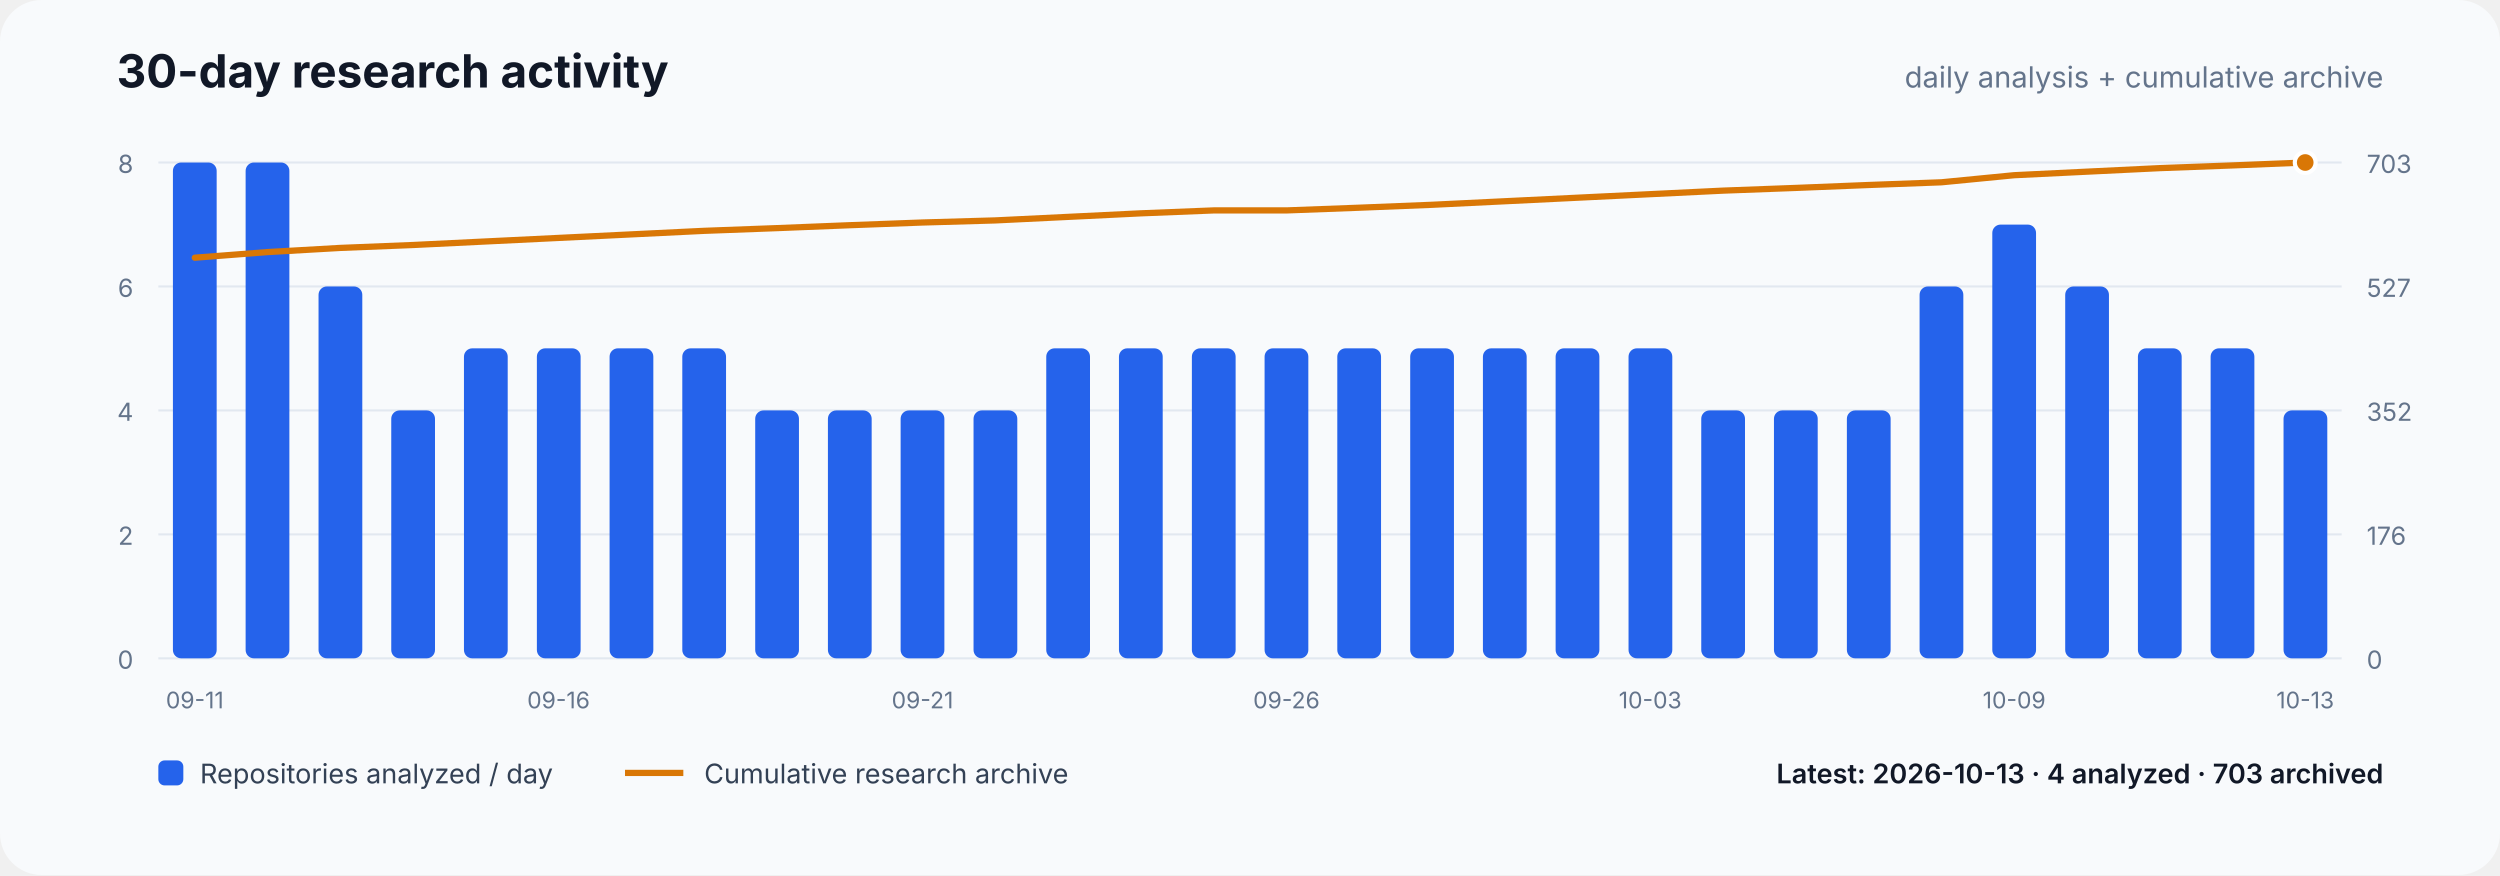
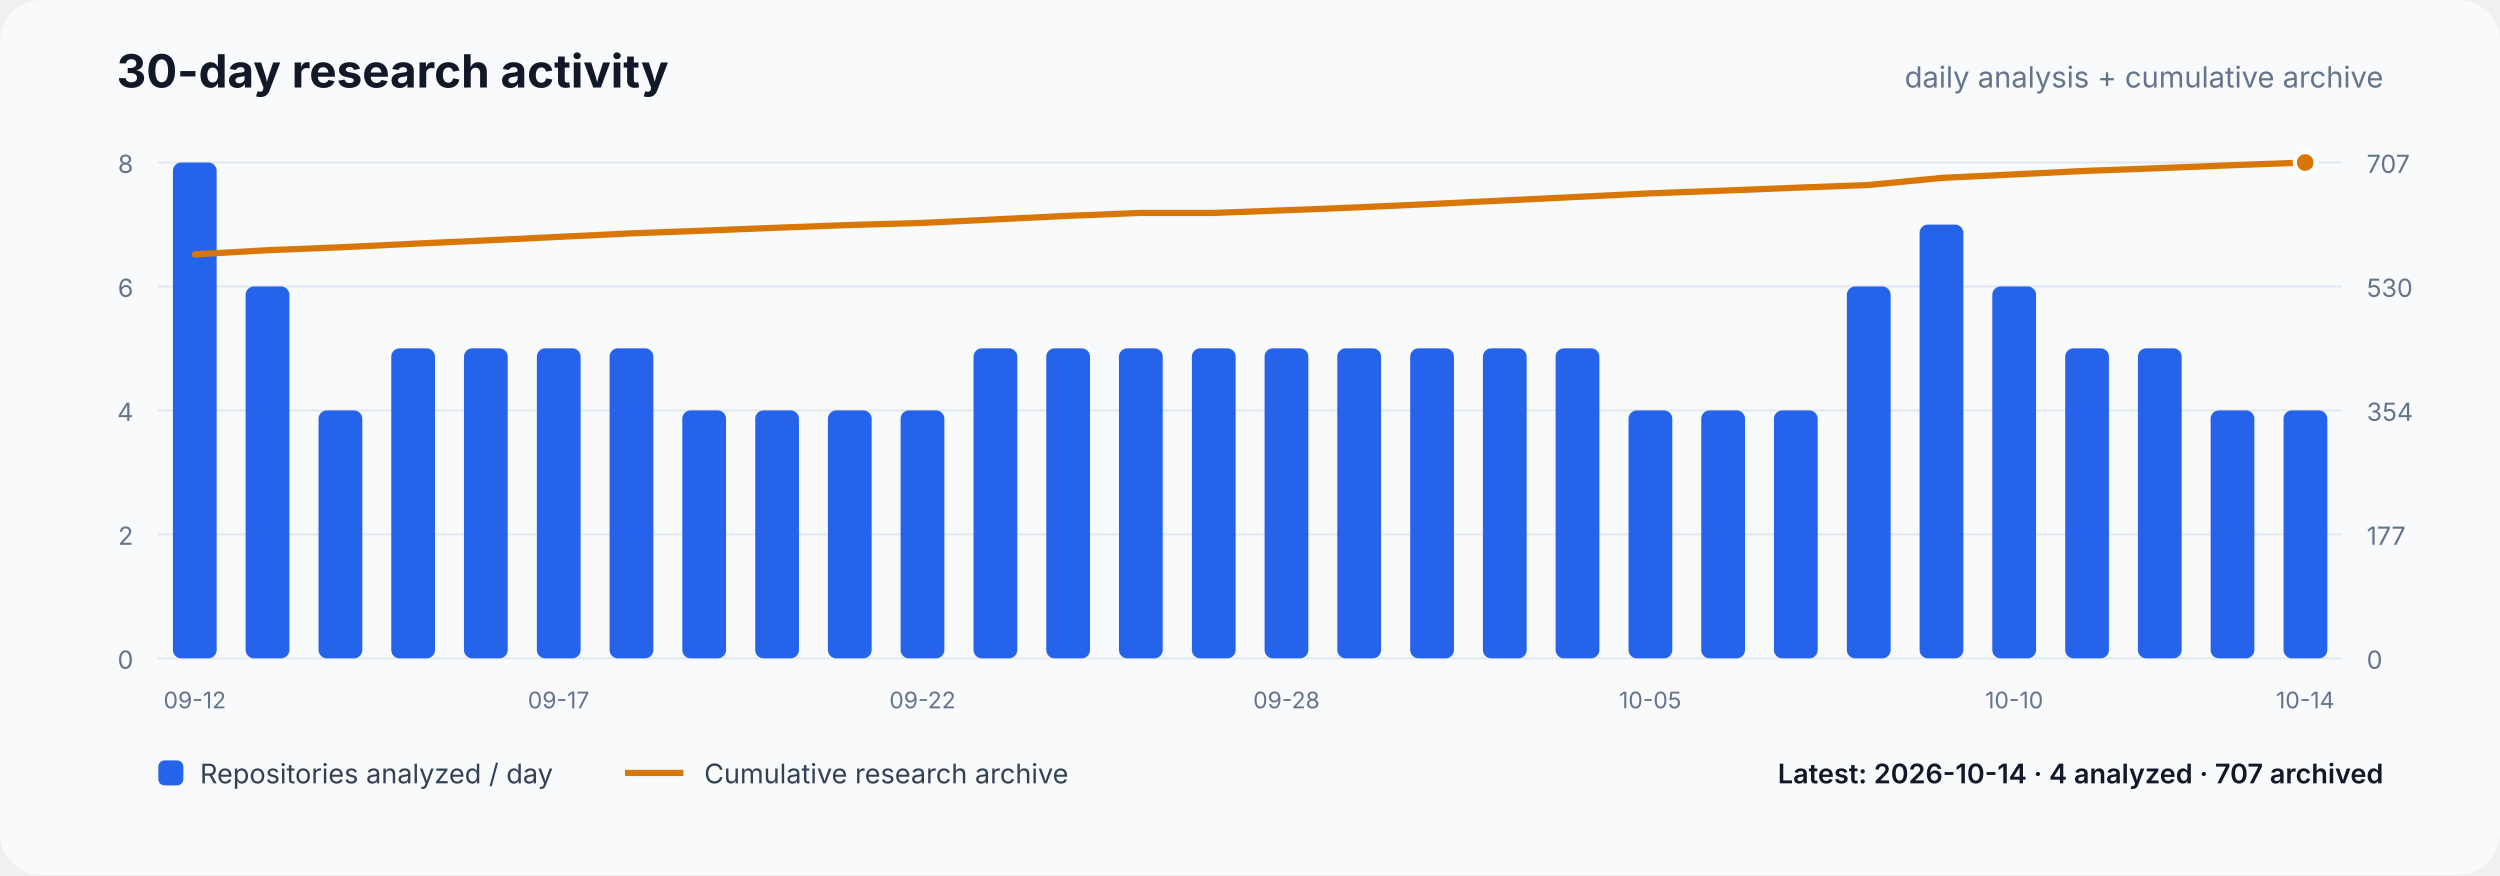
<svg xmlns="http://www.w3.org/2000/svg" width="1200" height="420" viewBox="0 0 1200 420" role="img" aria-labelledby="title desc">
  <rect width="1200" height="420" rx="20" fill="#f8fafc" />
  <text x="56" y="42" font-family="Inter,system-ui,sans-serif" font-size="22" font-weight="700" fill="#111827">30-day research activity</text>
  <text x="1144" y="42" text-anchor="end" font-family="Inter,system-ui,sans-serif" font-size="14" fill="#64748b">daily analysis + cumulative archive</text>
  <line x1="76" y1="316.0" x2="1124" y2="316.0" stroke="#e2e8f0" />
  <text x="64" y="321.0" text-anchor="end" font-family="Inter,system-ui,sans-serif" font-size="12" fill="#64748b">0</text>
  <text x="1136" y="321.0" font-family="Inter,system-ui,sans-serif" font-size="12" fill="#64748b">0</text>
  <line x1="76" y1="256.5" x2="1124" y2="256.5" stroke="#e2e8f0" />
  <text x="64" y="261.5" text-anchor="end" font-family="Inter,system-ui,sans-serif" font-size="12" fill="#64748b">2</text>
-   <text x="1136" y="261.5" font-family="Inter,system-ui,sans-serif" font-size="12" fill="#64748b">176</text>
+   <text x="1136" y="261.5" font-family="Inter,system-ui,sans-serif" font-size="12" fill="#64748b">177</text>
  <line x1="76" y1="197.0" x2="1124" y2="197.0" stroke="#e2e8f0" />
  <text x="64" y="202.0" text-anchor="end" font-family="Inter,system-ui,sans-serif" font-size="12" fill="#64748b">4</text>
-   <text x="1136" y="202.0" font-family="Inter,system-ui,sans-serif" font-size="12" fill="#64748b">352</text>
+   <text x="1136" y="202.0" font-family="Inter,system-ui,sans-serif" font-size="12" fill="#64748b">354</text>
  <line x1="76" y1="137.5" x2="1124" y2="137.5" stroke="#e2e8f0" />
  <text x="64" y="142.5" text-anchor="end" font-family="Inter,system-ui,sans-serif" font-size="12" fill="#64748b">6</text>
-   <text x="1136" y="142.5" font-family="Inter,system-ui,sans-serif" font-size="12" fill="#64748b">527</text>
+   <text x="1136" y="142.5" font-family="Inter,system-ui,sans-serif" font-size="12" fill="#64748b">530</text>
  <line x1="76" y1="78.0" x2="1124" y2="78.0" stroke="#e2e8f0" />
  <text x="64" y="83.0" text-anchor="end" font-family="Inter,system-ui,sans-serif" font-size="12" fill="#64748b">8</text>
-   <text x="1136" y="83.0" font-family="Inter,system-ui,sans-serif" font-size="12" fill="#64748b">703</text>
+   <text x="1136" y="83.0" font-family="Inter,system-ui,sans-serif" font-size="12" fill="#64748b">707</text>
  <rect x="83.0" y="78.0" width="21.0" height="238.0" rx="4" fill="#2563eb" />
-   <text x="93.5" y="340" text-anchor="middle" font-family="Inter,system-ui,sans-serif" font-size="11" fill="#64748b">09-11</text>
-   <rect x="117.9" y="78.0" width="21.0" height="238.0" rx="4" fill="#2563eb" />
-   <rect x="152.9" y="137.5" width="21.0" height="178.5" rx="4" fill="#2563eb" />
-   <rect x="187.8" y="197.0" width="21.0" height="119.0" rx="4" fill="#2563eb" />
+   <text x="93.5" y="340" text-anchor="middle" font-family="Inter,system-ui,sans-serif" font-size="11" fill="#64748b">09-12</text>
+   <rect x="117.9" y="137.5" width="21.0" height="178.5" rx="4" fill="#2563eb" />
+   <rect x="152.9" y="197.0" width="21.0" height="119.0" rx="4" fill="#2563eb" />
+   <rect x="187.8" y="167.2" width="21.0" height="148.8" rx="4" fill="#2563eb" />
  <rect x="222.7" y="167.2" width="21.0" height="148.8" rx="4" fill="#2563eb" />
  <rect x="257.7" y="167.2" width="21.0" height="148.8" rx="4" fill="#2563eb" />
-   <text x="268.1" y="340" text-anchor="middle" font-family="Inter,system-ui,sans-serif" font-size="11" fill="#64748b">09-16</text>
+   <text x="268.1" y="340" text-anchor="middle" font-family="Inter,system-ui,sans-serif" font-size="11" fill="#64748b">09-17</text>
  <rect x="292.6" y="167.2" width="21.0" height="148.8" rx="4" fill="#2563eb" />
-   <rect x="327.5" y="167.2" width="21.0" height="148.8" rx="4" fill="#2563eb" />
+   <rect x="327.5" y="197.0" width="21.0" height="119.0" rx="4" fill="#2563eb" />
  <rect x="362.5" y="197.0" width="21.0" height="119.0" rx="4" fill="#2563eb" />
  <rect x="397.4" y="197.0" width="21.0" height="119.0" rx="4" fill="#2563eb" />
  <rect x="432.3" y="197.0" width="21.0" height="119.0" rx="4" fill="#2563eb" />
-   <text x="442.8" y="340" text-anchor="middle" font-family="Inter,system-ui,sans-serif" font-size="11" fill="#64748b">09-21</text>
-   <rect x="467.3" y="197.0" width="21.0" height="119.0" rx="4" fill="#2563eb" />
+   <text x="442.8" y="340" text-anchor="middle" font-family="Inter,system-ui,sans-serif" font-size="11" fill="#64748b">09-22</text>
+   <rect x="467.3" y="167.2" width="21.0" height="148.8" rx="4" fill="#2563eb" />
  <rect x="502.2" y="167.2" width="21.0" height="148.8" rx="4" fill="#2563eb" />
  <rect x="537.1" y="167.2" width="21.0" height="148.8" rx="4" fill="#2563eb" />
  <rect x="572.1" y="167.2" width="21.0" height="148.8" rx="4" fill="#2563eb" />
  <rect x="607.0" y="167.2" width="21.0" height="148.8" rx="4" fill="#2563eb" />
-   <text x="617.5" y="340" text-anchor="middle" font-family="Inter,system-ui,sans-serif" font-size="11" fill="#64748b">09-26</text>
+   <text x="617.5" y="340" text-anchor="middle" font-family="Inter,system-ui,sans-serif" font-size="11" fill="#64748b">09-28</text>
  <rect x="641.9" y="167.2" width="21.0" height="148.8" rx="4" fill="#2563eb" />
  <rect x="676.9" y="167.2" width="21.0" height="148.8" rx="4" fill="#2563eb" />
  <rect x="711.8" y="167.2" width="21.0" height="148.8" rx="4" fill="#2563eb" />
  <rect x="746.7" y="167.2" width="21.0" height="148.8" rx="4" fill="#2563eb" />
-   <rect x="781.7" y="167.2" width="21.0" height="148.8" rx="4" fill="#2563eb" />
-   <text x="792.1" y="340" text-anchor="middle" font-family="Inter,system-ui,sans-serif" font-size="11" fill="#64748b">10-03</text>
+   <rect x="781.7" y="197.0" width="21.0" height="119.0" rx="4" fill="#2563eb" />
+   <text x="792.1" y="340" text-anchor="middle" font-family="Inter,system-ui,sans-serif" font-size="11" fill="#64748b">10-05</text>
  <rect x="816.6" y="197.0" width="21.0" height="119.0" rx="4" fill="#2563eb" />
  <rect x="851.5" y="197.0" width="21.0" height="119.0" rx="4" fill="#2563eb" />
-   <rect x="886.5" y="197.0" width="21.0" height="119.0" rx="4" fill="#2563eb" />
-   <rect x="921.4" y="137.5" width="21.0" height="178.5" rx="4" fill="#2563eb" />
-   <rect x="956.3" y="107.8" width="21.0" height="208.2" rx="4" fill="#2563eb" />
-   <text x="966.8" y="340" text-anchor="middle" font-family="Inter,system-ui,sans-serif" font-size="11" fill="#64748b">10-09</text>
-   <rect x="991.3" y="137.5" width="21.0" height="178.5" rx="4" fill="#2563eb" />
+   <rect x="886.5" y="137.5" width="21.0" height="178.5" rx="4" fill="#2563eb" />
+   <rect x="921.4" y="107.8" width="21.0" height="208.2" rx="4" fill="#2563eb" />
+   <rect x="956.3" y="137.5" width="21.0" height="178.5" rx="4" fill="#2563eb" />
+   <text x="966.8" y="340" text-anchor="middle" font-family="Inter,system-ui,sans-serif" font-size="11" fill="#64748b">10-10</text>
+   <rect x="991.3" y="167.2" width="21.0" height="148.8" rx="4" fill="#2563eb" />
  <rect x="1026.2" y="167.2" width="21.0" height="148.8" rx="4" fill="#2563eb" />
-   <rect x="1061.1" y="167.2" width="21.0" height="148.8" rx="4" fill="#2563eb" />
+   <rect x="1061.1" y="197.0" width="21.0" height="119.0" rx="4" fill="#2563eb" />
  <rect x="1096.1" y="197.0" width="21.0" height="119.0" rx="4" fill="#2563eb" />
-   <text x="1106.5" y="340" text-anchor="middle" font-family="Inter,system-ui,sans-serif" font-size="11" fill="#64748b">10-13</text>
-   <polyline points="93.5,123.7 128.4,121.0 163.3,119.0 198.3,117.6 233.2,115.9 268.1,114.2 303.1,112.5 338.0,110.8 372.9,109.5 407.9,108.1 442.8,106.8 477.7,105.8 512.7,104.1 547.6,102.4 582.5,101.0 617.5,101.0 652.4,99.7 687.3,98.3 722.3,96.6 757.2,94.9 792.1,93.2 827.1,91.5 862.0,90.2 896.9,88.8 931.9,87.5 966.8,84.1 1001.7,82.4 1036.7,80.7 1071.6,79.4 1106.5,78.0" fill="none" stroke="#d97706" stroke-width="3" stroke-linejoin="round" stroke-linecap="round" />
+   <text x="1106.5" y="340" text-anchor="middle" font-family="Inter,system-ui,sans-serif" font-size="11" fill="#64748b">10-14</text>
+   <polyline points="93.5,122.1 128.4,120.1 163.3,118.7 198.3,117.0 233.2,115.4 268.1,113.7 303.1,112.0 338.0,110.7 372.9,109.3 407.9,108.0 442.8,107.0 477.7,105.3 512.7,103.6 547.6,102.2 582.5,102.2 617.5,100.9 652.4,99.5 687.3,97.9 722.3,96.2 757.2,94.5 792.1,92.8 827.1,91.5 862.0,90.1 896.9,88.8 931.9,85.4 966.8,83.7 1001.7,82.0 1036.7,80.7 1071.6,79.3 1106.5,78.0" fill="none" stroke="#d97706" stroke-width="3" stroke-linejoin="round" stroke-linecap="round" />
  <circle cx="1106.5" cy="78.0" r="5" fill="#d97706" stroke="#fff" stroke-width="2" />
  <rect x="76" y="365" width="12" height="12" rx="3" fill="#2563eb" />
  <text x="96" y="376" font-family="Inter,system-ui,sans-serif" font-size="13" fill="#334155">Repositories analyzed / day</text>
  <line x1="300" y1="371" x2="328" y2="371" stroke="#d97706" stroke-width="3" />
  <text x="338" y="376" font-family="Inter,system-ui,sans-serif" font-size="13" fill="#334155">Cumulative research archive</text>
-   <text x="1144" y="376" text-anchor="end" font-family="Inter,system-ui,sans-serif" font-size="13" font-weight="600" fill="#111827">Latest: 2026-10-13 · 4 analyzed · 703 archived</text>
+   <text x="1144" y="376" text-anchor="end" font-family="Inter,system-ui,sans-serif" font-size="13" font-weight="600" fill="#111827">Latest: 2026-10-14 · 4 analyzed · 707 archived</text>
</svg>
